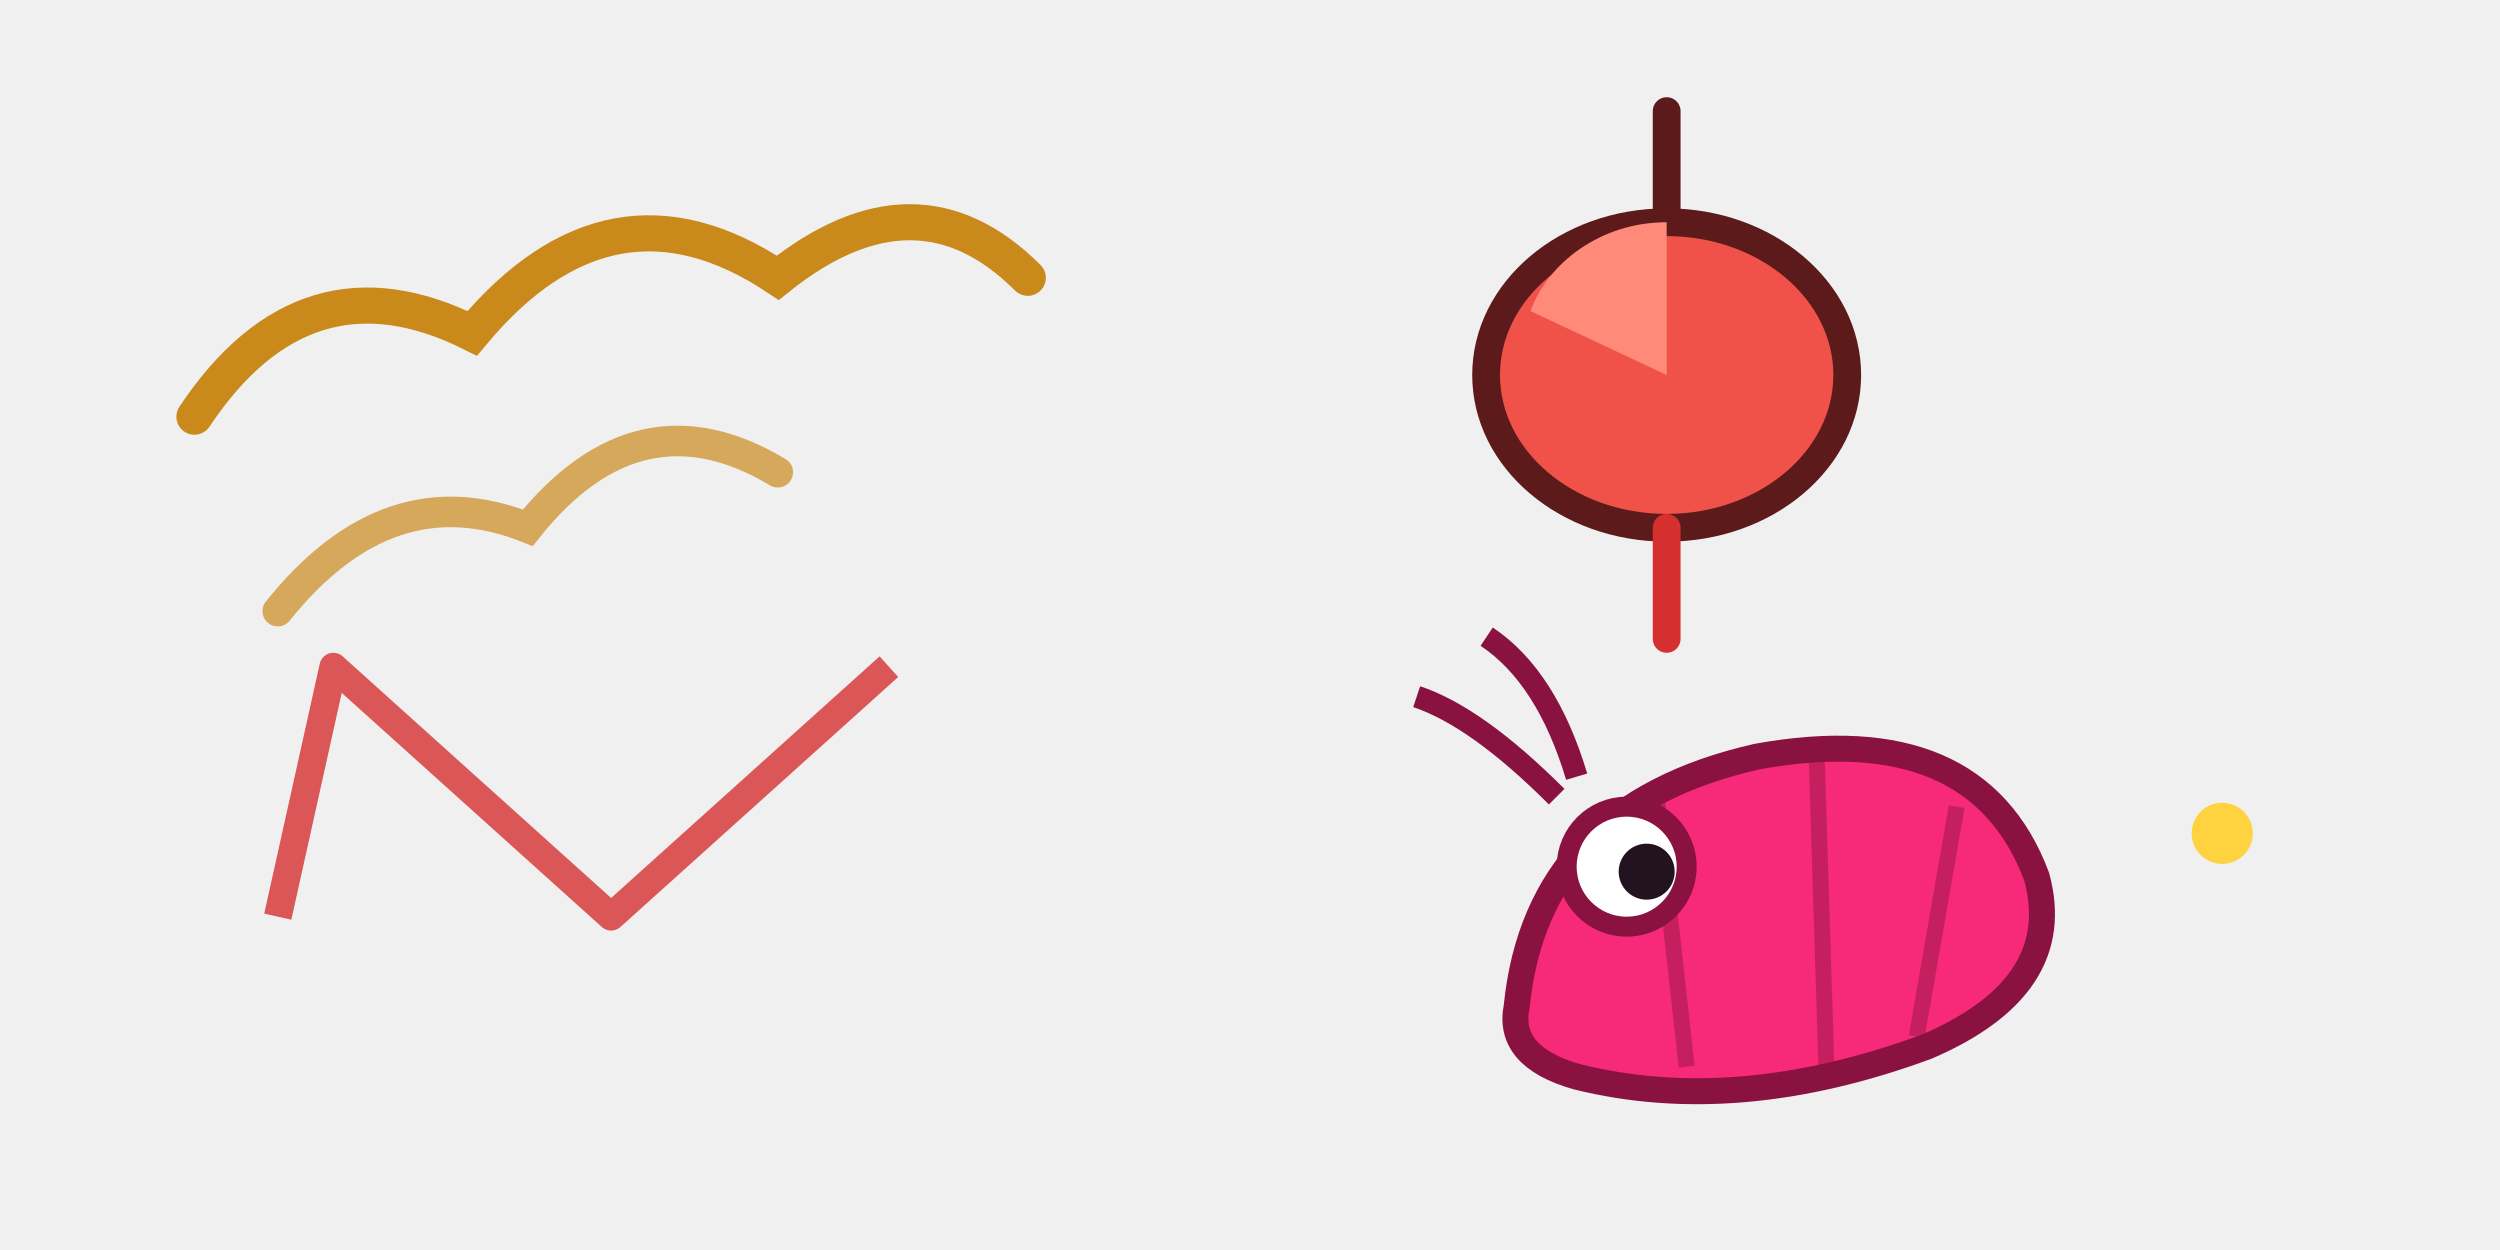
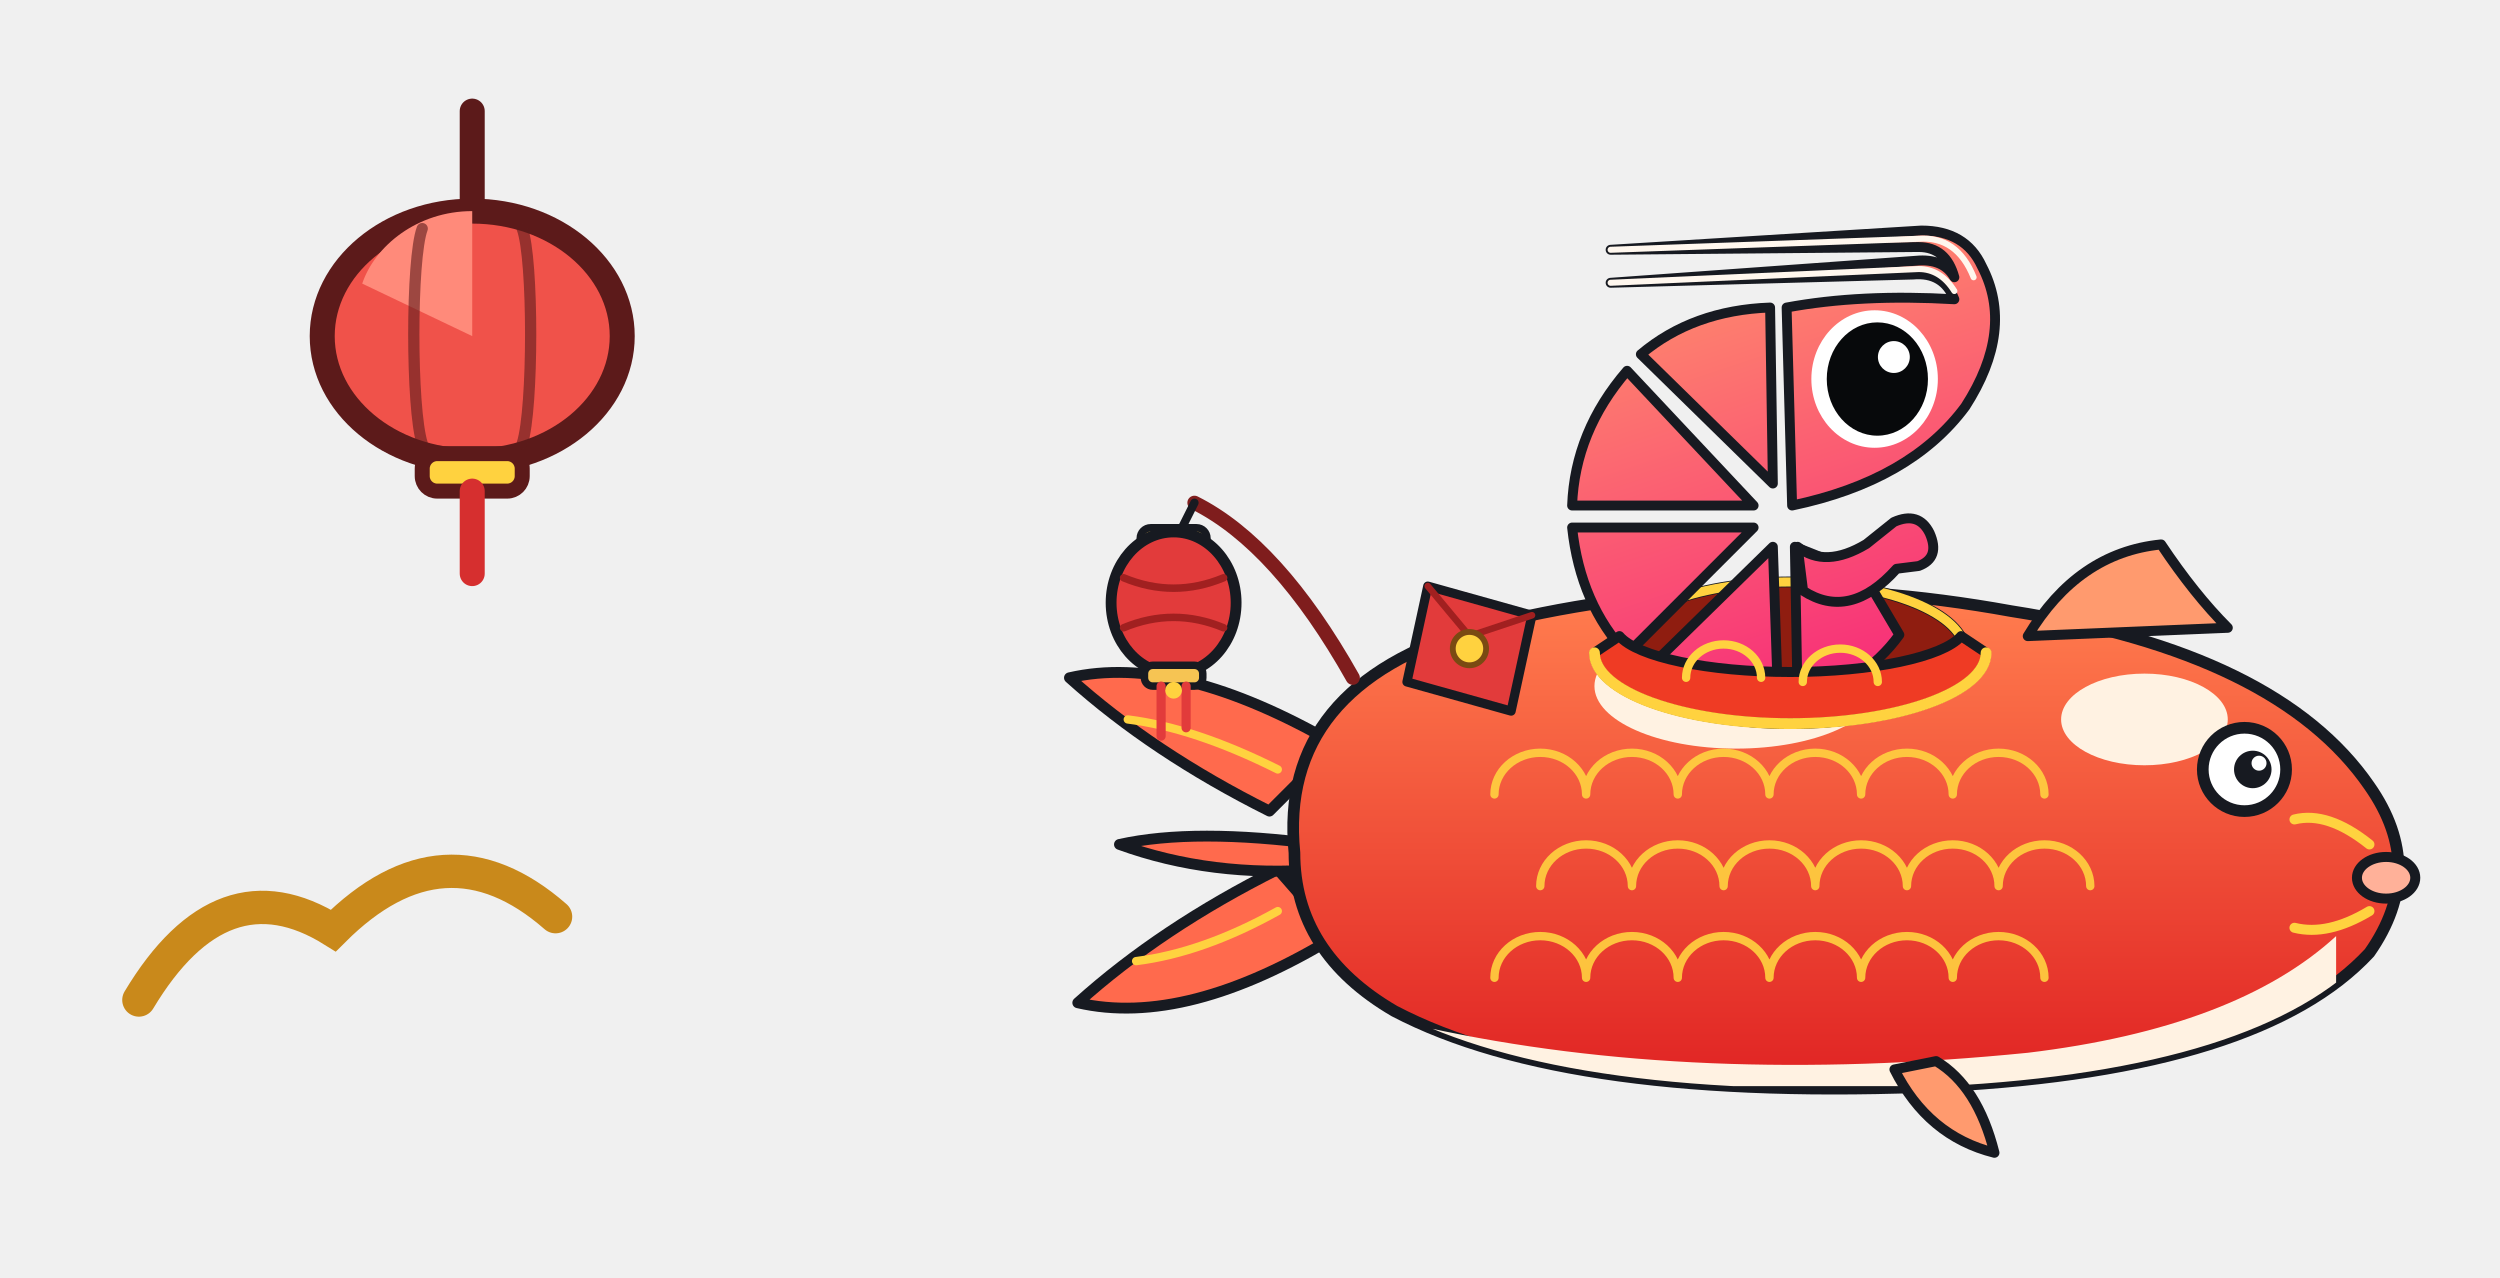
- <svg xmlns="http://www.w3.org/2000/svg" width="180" height="90" viewBox="0 0 180 90">
-   <path d="M14 30 Q22 18 34 24 Q44 12 56 20 Q66 12 74 20" fill="none" stroke="#c9891b" stroke-width="2.6" stroke-linecap="round" />
-   <path d="M20 44 Q28 34 38 38 Q46 28 56 34" fill="none" stroke="#c9891b" stroke-width="2.2" stroke-linecap="round" opacity="0.7" />
-   <path d="M120 8 L120 16" stroke="#5c1a1a" stroke-width="2" stroke-linecap="round" />
-   <ellipse cx="120" cy="27" rx="13" ry="11" fill="#f0524a" stroke="#5c1a1a" stroke-width="2" />
-   <path d="M120 16c-4.8 0-8.6 3-9.8 6.4L120 27Z" fill="#ff8a7a" />
-   <path d="M120 38 L120 46" stroke="#d62f2f" stroke-width="2" stroke-linecap="round" />
-   <g transform="translate(102 48) scale(0.72)">
-     <path d="M10 34 Q12 14 34 9 Q56 5 62 21 Q65 32 51 38 Q32 45 16 41 Q9 39 10 34Z" fill="#f72a79" stroke="#8a1240" stroke-width="2.6" />
-     <path d="M24 13 L27 40 M40 9 L41 41 M54 14 L50 37" fill="none" stroke="#8a1240" stroke-width="1.6" opacity="0.45" />
-     <circle cx="21" cy="20" r="6" fill="#fff" stroke="#8a1240" stroke-width="2" />
-     <circle cx="23" cy="20.5" r="2.8" fill="#231320" />
-     <path d="M14 13 Q6 5 0 3 M16 11 Q13 1 7 -3" fill="none" stroke="#8a1240" stroke-width="2.2" />
+ <svg xmlns="http://www.w3.org/2000/svg" width="180" height="92" viewBox="0 0 180 92">
+   <g transform="translate(74 14) scale(0.3)">
+     <defs>
+       <linearGradient id="b-shrimp" gradientUnits="userSpaceOnUse" x1="25" y1="0" x2="85" y2="180">
+         <stop stop-color="#ff956b" />
+         <stop offset="1" stop-color="#f72a79" />
+       </linearGradient>
+       <linearGradient id="b-koi" gradientUnits="userSpaceOnUse" x1="200" y1="100" x2="200" y2="214">
+         <stop stop-color="#ff7a4d" />
+         <stop offset="1" stop-color="#e02323" />
+       </linearGradient>
+       <clipPath id="b-koi-body">
+         <path d="M64 158 Q60 118 108 104 Q170 88 236 100 Q300 110 322 142 Q336 162 322 182 Q296 210 220 214 Q130 218 88 196 Q64 182 64 158 Z" />
+       </clipPath>
+     </defs>
+     <g fill="#ff6a4d" stroke="#171a21" stroke-width="2.6" stroke-linejoin="round">
+       <path d="M74 132 Q36 110 10 116 Q30 134 58 148Z" />
+       <path d="M74 178 Q38 200 12 194 Q32 176 60 162Z" />
+       <path d="M70 156 Q40 152 22 156 Q44 164 70 162Z" />
+     </g>
+     <g fill="none" stroke="#ffd23f" stroke-width="2" stroke-linecap="round">
+       <path d="M60 138 Q40 128 24 126 M60 172 Q42 182 26 184" />
+     </g>
+     <path d="M64 158 Q60 118 108 104 Q170 88 236 100 Q300 110 322 142 Q336 162 322 182 Q296 210 220 214 Q130 218 88 196 Q64 182 64 158 Z" fill="url(#b-koi)" stroke="#171a21" stroke-width="2.8" stroke-linejoin="round" />
+     <g clip-path="url(#b-koi-body)">
+       <path d="M96 200 Q160 214 240 206 Q290 200 314 178 L314 214 L96 214Z" fill="#fff2e2" />
+       <ellipse cx="170" cy="118" rx="34" ry="15" fill="#fff2e2" />
+       <ellipse cx="268" cy="126" rx="20" ry="11" fill="#fff2e2" />
+     </g>
+     <g fill="none" stroke="#ffd23f" stroke-width="2" stroke-linecap="round" opacity="0.9">
+       <path d="M112 144 a11 10 0 0 1 22 0 M134 144 a11 10 0 0 1 22 0 M156 144 a11 10 0 0 1 22 0 M178 144 a11 10 0 0 1 22 0 M200 144 a11 10 0 0 1 22 0 M222 144 a11 10 0 0 1 22 0" />
+       <path d="M123 166 a11 10 0 0 1 22 0 M145 166 a11 10 0 0 1 22 0 M167 166 a11 10 0 0 1 22 0 M189 166 a11 10 0 0 1 22 0 M211 166 a11 10 0 0 1 22 0 M233 166 a11 10 0 0 1 22 0" />
+       <path d="M112 188 a11 10 0 0 1 22 0 M134 188 a11 10 0 0 1 22 0 M156 188 a11 10 0 0 1 22 0 M178 188 a11 10 0 0 1 22 0 M200 188 a11 10 0 0 1 22 0 M222 188 a11 10 0 0 1 22 0" />
+     </g>
+     <path d="M240 106 Q252 86 272 84 Q280 96 288 104 Z" fill="#ff9a6e" stroke="#171a21" stroke-width="2.4" stroke-linejoin="round" />
+     <path d="M208 210 Q216 226 232 230 Q228 214 218 208Z" fill="#ff9a6e" stroke="#171a21" stroke-width="2.4" stroke-linejoin="round" />
+     <circle cx="292" cy="138" r="10" fill="#fff" stroke="#171a21" stroke-width="2.8" />
+     <circle cx="294" cy="138" r="4.5" fill="#171a21" />
+     <circle cx="295.5" cy="136.5" r="1.8" fill="#fff" />
+     <ellipse cx="326" cy="164" rx="7" ry="5" fill="#ffb199" stroke="#171a21" stroke-width="2.4" />
+     <path d="M322 156 Q312 148 304 150 M322 172 Q312 178 304 176" fill="none" stroke="#ffd23f" stroke-width="2.4" stroke-linecap="round" />
+     <ellipse cx="183" cy="110" rx="42" ry="17" fill="#8f1d10" stroke="#171a21" stroke-width="2.6" />
+     <ellipse cx="183" cy="110" rx="42" ry="17" fill="none" stroke="#ffd23f" stroke-width="2.2" />
+     <g transform="translate(128 8) scale(0.66)">
+       <g stroke="#171a21" stroke-width="3.6" stroke-linecap="round" stroke-linejoin="round">
+         <path d="M18 8 L131 1 Q147 1 153 14 Q165 37 147 65 Q127 92 84 101 L82 29 Q109 24 143 26 Q139 16 128 17 L18 20 L129 12 Q139 11 143 18 Q140 7 130 7Z" fill="url(#b-shrimp)" />
+         <path d="M76 29 Q48 30 29 46 L77 93Z" fill="url(#b-shrimp)" />
+         <path d="M24 52 Q5 74 4 101 L70 101Z" fill="url(#b-shrimp)" />
+         <path d="M4 109 Q7 137 24 155 L70 109Z" fill="url(#b-shrimp)" />
+         <path d="M77 116 L31 161 Q51 174 79 175Z" fill="url(#b-shrimp)" />
+         <path d="M85 116 L86 172 Q110 166 123 148 L110 126Z" fill="url(#b-shrimp)" />
+         <path d="M86 116 Q96 124 111 115 L121 107 Q130 103 134 111 Q138 120 130 123 L122 124 Q105 143 88 132Z" fill="url(#b-shrimp)" />
+       </g>
+       <ellipse cx="114" cy="55" rx="23" ry="25" fill="#fff" />
+       <ellipse cx="115" cy="55" rx="18.4" ry="20.6" fill="#07090b" />
+       <circle cx="121" cy="47" r="5.8" fill="#fff" />
+       <path d="M18 8 L130 4 Q144 3 150 18 M18 20 L130 15 Q138 15 143 23" fill="none" stroke="#fff7ee" stroke-width="2.2" stroke-linecap="round" />
+     </g>
+     <g stroke-linecap="round" stroke-linejoin="round">
+       <path d="M136 110 A47 17 0 0 0 230 110 L224 106 A42 11 0 0 1 142 106 Z" fill="#ef3b24" stroke="#171a21" stroke-width="2.4" />
+       <path d="M136 110 A47 17 0 0 0 230 110" fill="none" stroke="#ffd23f" stroke-width="2.6" />
+       <path d="M158 116 a9 8 0 0 1 18 0 M186 117 a9 8 0 0 1 18 0" fill="none" stroke="#ffd23f" stroke-width="2" />
+     </g>
+     <g stroke-linecap="round" stroke-linejoin="round">
+       <path d="M78 116 Q60 84 40 74" fill="none" stroke="#7f1d1d" stroke-width="3.4" />
+       <path d="M40 74 L36 82" fill="none" stroke="#171a21" stroke-width="2" />
+       <rect x="27" y="80" width="16" height="6" rx="2.5" fill="#f6c453" stroke="#171a21" stroke-width="1.8" />
+       <ellipse cx="35" cy="98" rx="15" ry="17" fill="#e23b3b" stroke="#171a21" stroke-width="2.6" />
+       <path d="M23 92 Q35 97 47 92 M23 104 Q35 99 47 104" fill="none" stroke="#a12020" stroke-width="1.8" />
+       <rect x="28" y="113" width="14" height="5" rx="2" fill="#f6c453" stroke="#171a21" stroke-width="1.8" />
+       <path d="M32 118 L32 130 M38 118 L38 128" fill="none" stroke="#e23b3b" stroke-width="2.2" />
+       <circle cx="35" cy="119" r="2" fill="#ffd23f" />
+     </g>
+     <g stroke-linecap="round" stroke-linejoin="round">
+       <path d="M96 94 L121 101 L116 124 L91 117Z" fill="#e23b3b" stroke="#171a21" stroke-width="2.2" />
+       <path d="M96 94 L106 106 L121 101" fill="none" stroke="#a12020" stroke-width="1.6" />
+       <circle cx="106" cy="109" r="4" fill="#ffd23f" stroke="#7a4a12" stroke-width="1.4" />
+     </g>
  </g>
-   <path d="M20 66 L24 48 L44 66 L64 48" fill="none" stroke="#d62f2f" stroke-width="2" stroke-linejoin="round" opacity="0.8" />
-   <circle cx="160" cy="60" r="2.2" fill="#ffd23f" />
+   <g transform="translate(34 8) scale(0.9)">
+     <g stroke-linecap="round">
+       <path d="M0 0 L0 7" stroke="#5c1a1a" stroke-width="2" />
+       <ellipse cx="0" cy="18" rx="12" ry="10" fill="#f0524a" stroke="#5c1a1a" stroke-width="2" />
+       <path d="M0 8c-4.4 0-7.8 2.8-8.8 5.8L0 18Z" fill="#ff8a7a" />
+       <path d="M-4 9.4c-.9 2.4-.9 14.4 0 17.2M4 9.4c.9 2.4.9 14.4 0 17.2" fill="none" stroke="#5c1a1a" stroke-width="0.9" opacity="0.6" />
+       <rect x="-4" y="27.4" width="8" height="3" rx="1.2" fill="#ffd23f" stroke="#5c1a1a" stroke-width="1.2" />
+       <path d="M0 30.4 L0 37" stroke="#d62f2f" stroke-width="2" />
+     </g>
+   </g>
+   <g transform="translate(10 64)">
+     <path d="M0 8 Q6 -2 14 3 Q22 -5 30 2" fill="none" stroke="#c9891b" stroke-width="2.4" stroke-linecap="round" />
+   </g>
</svg>
